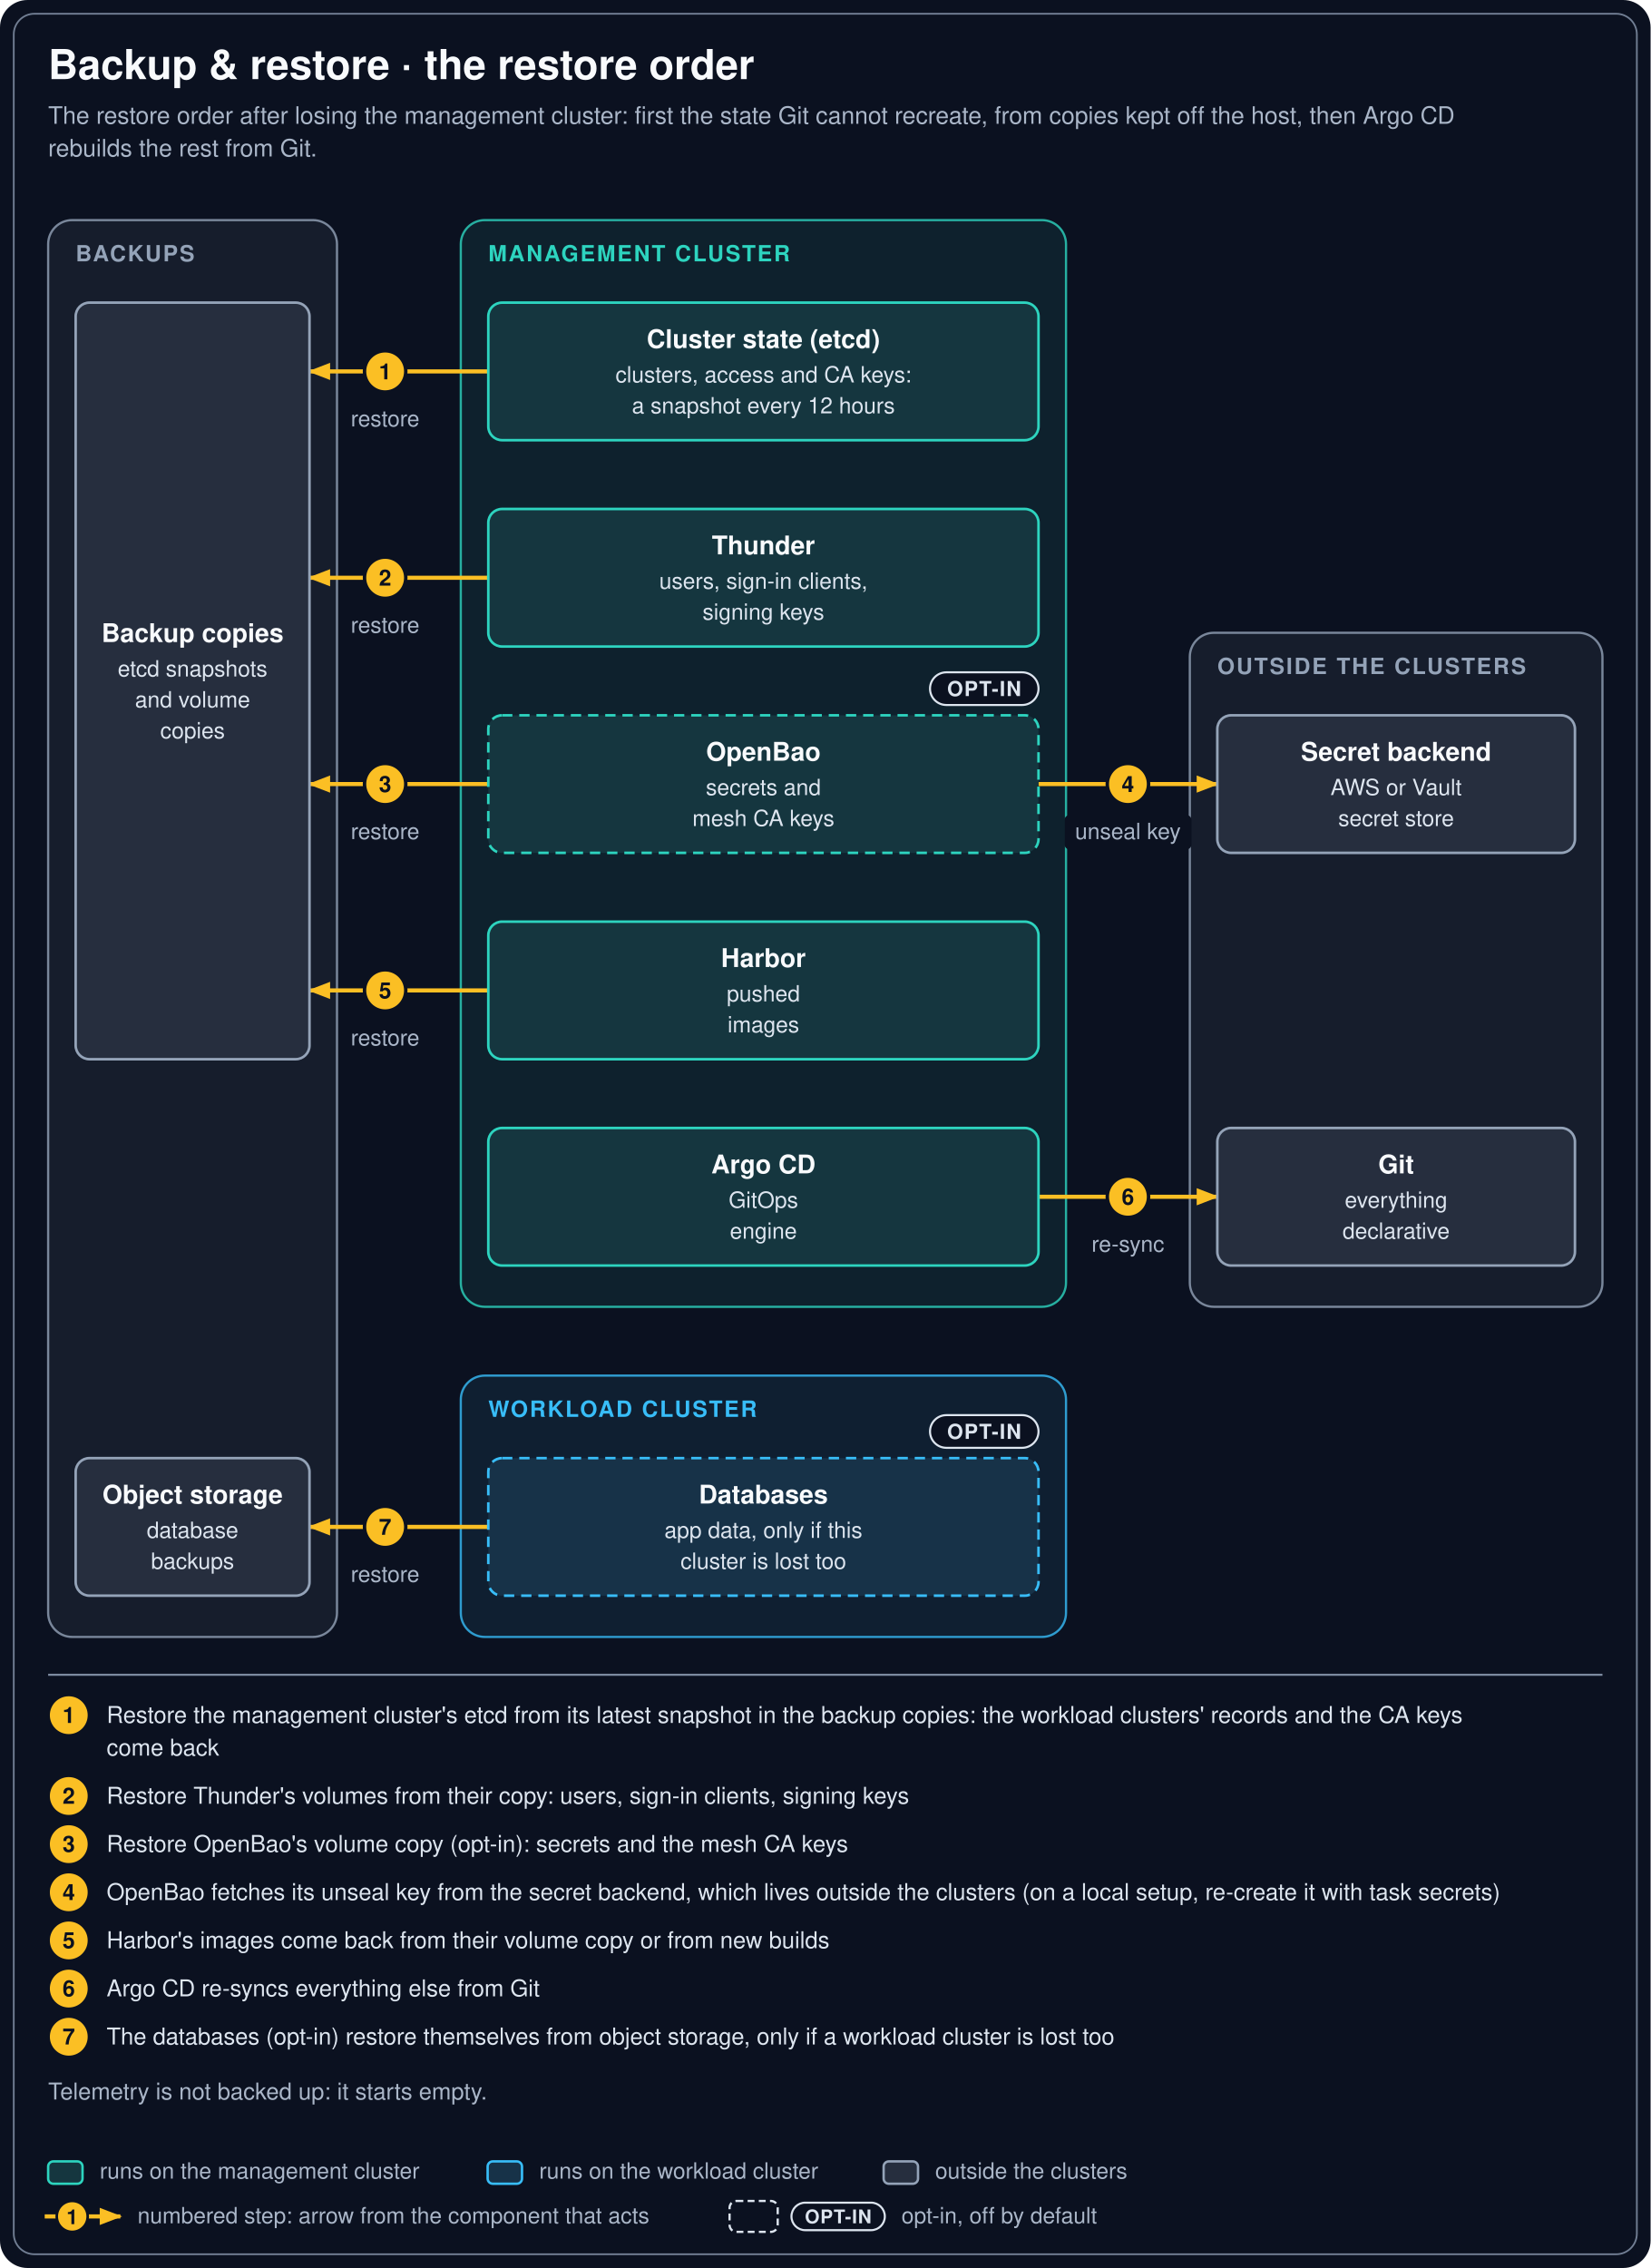
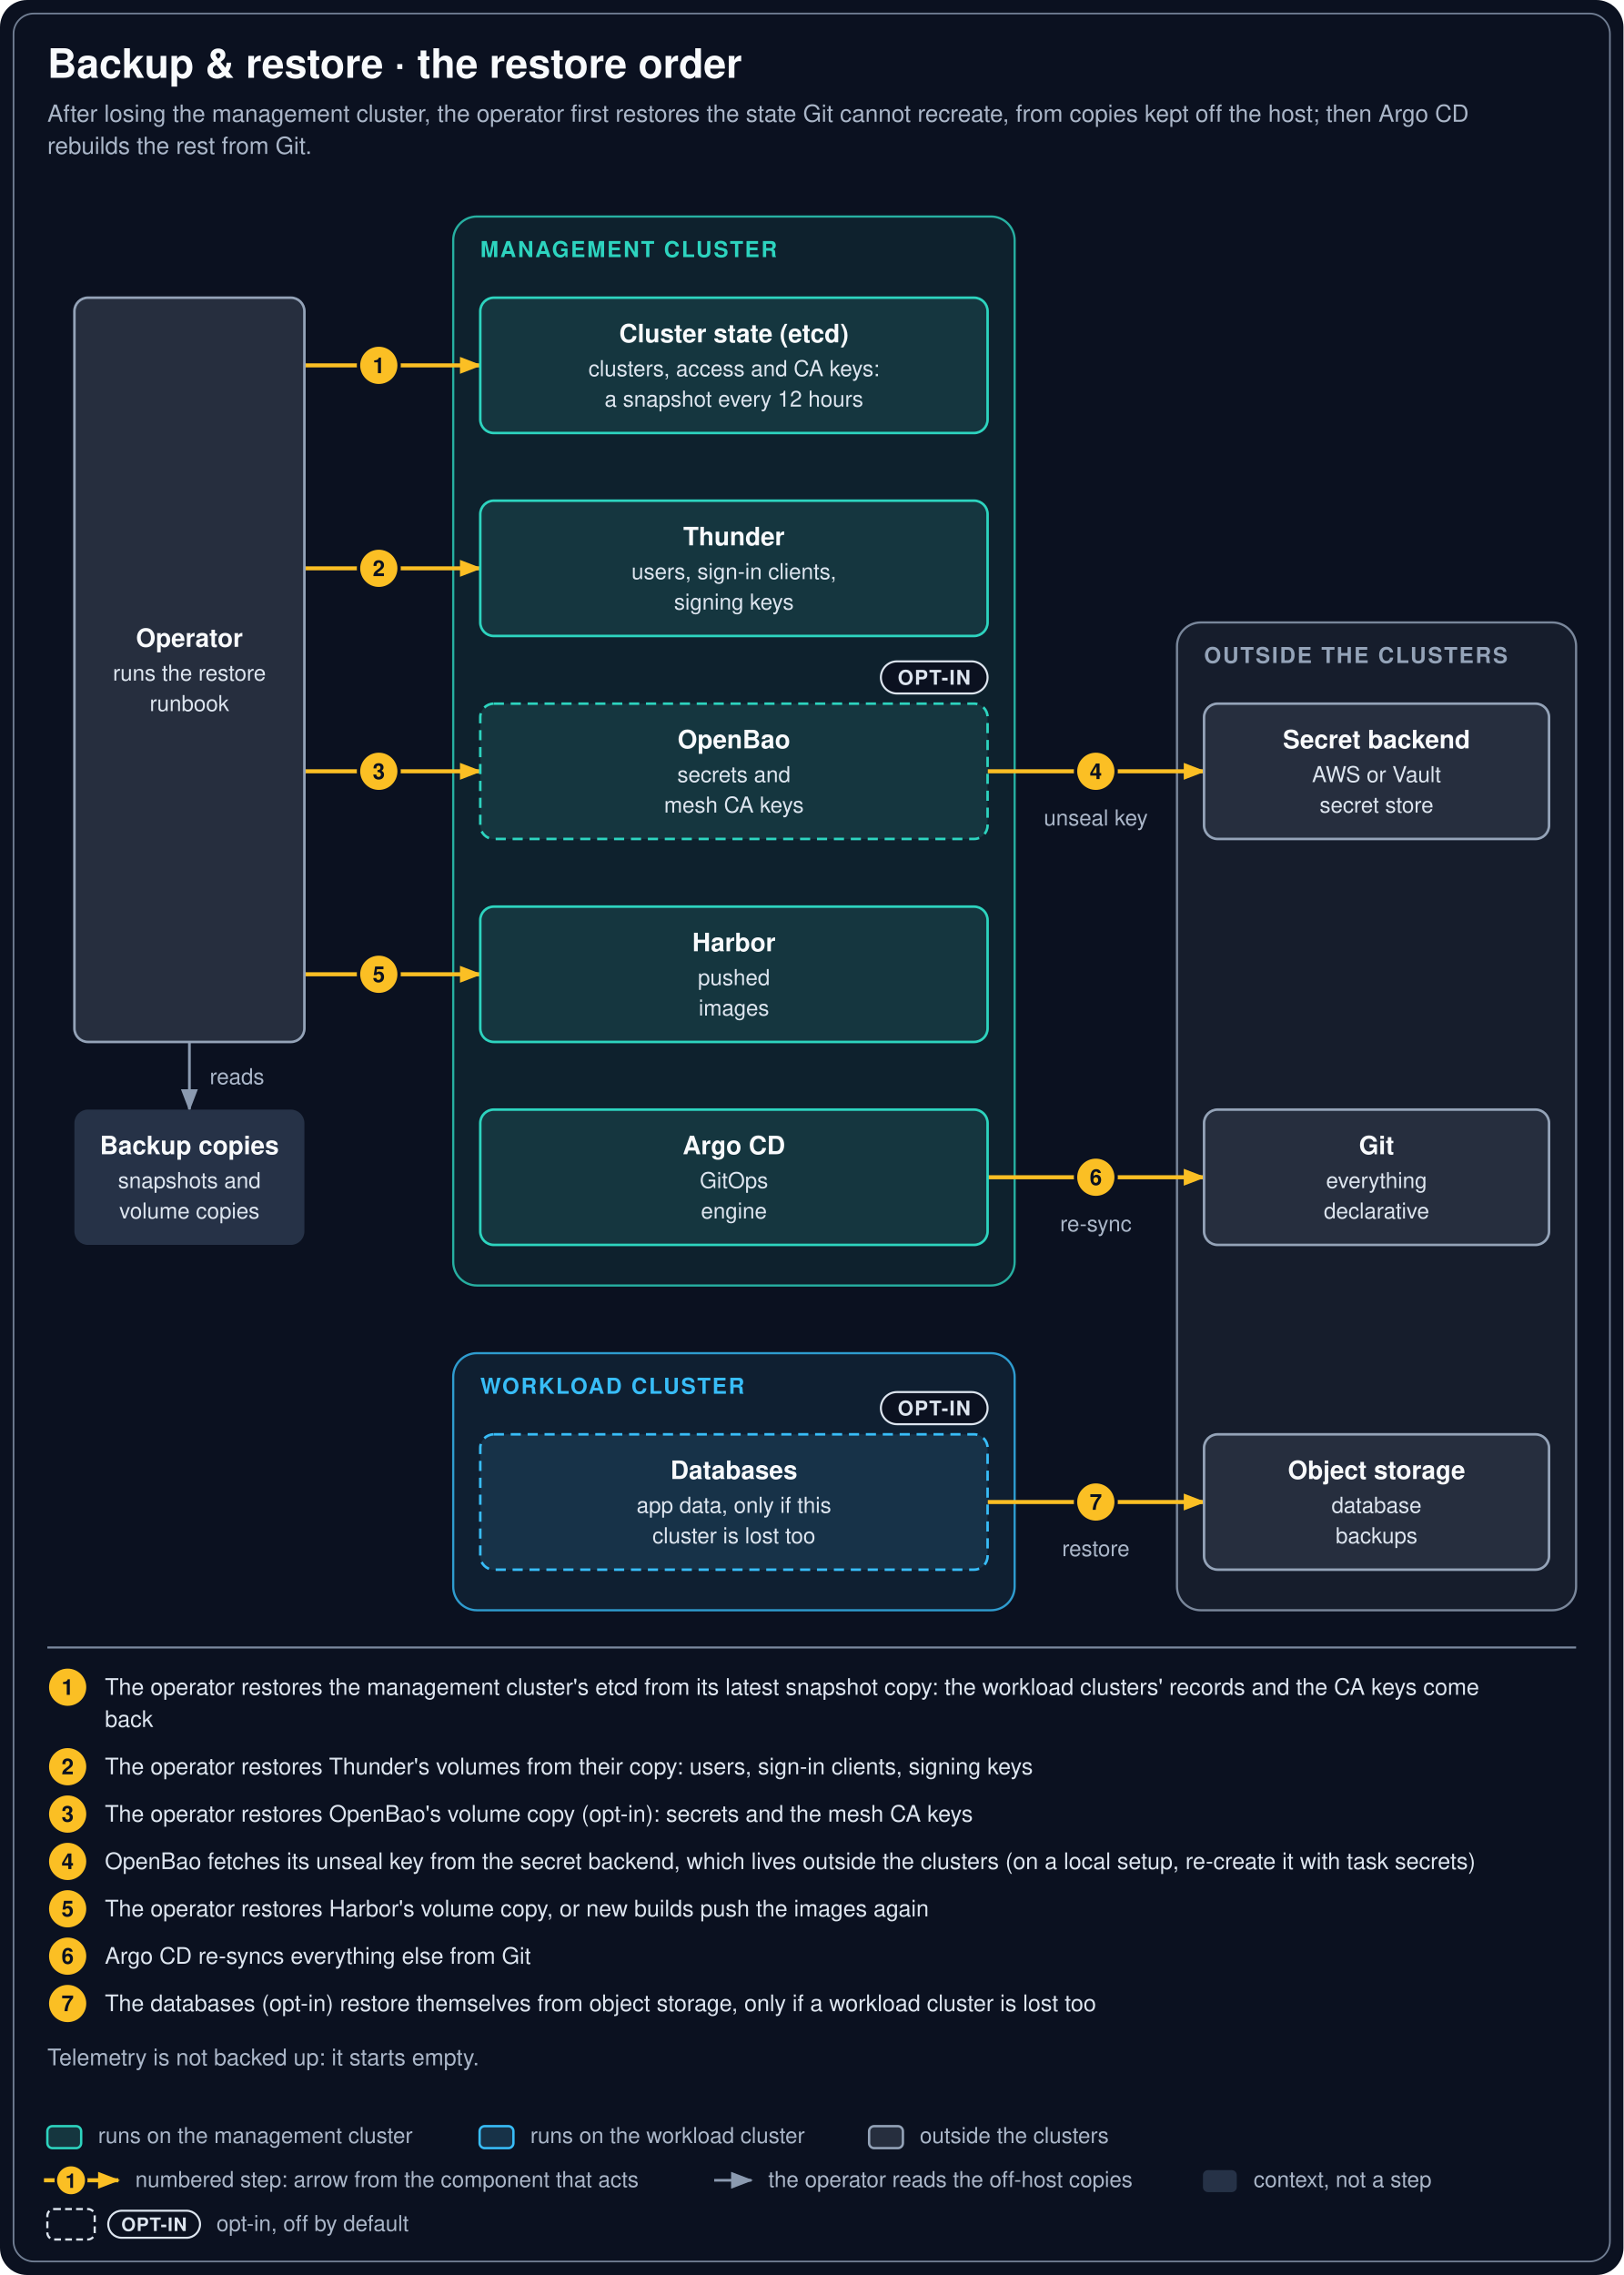
- <svg xmlns="http://www.w3.org/2000/svg" width="960" height="1319" viewBox="0 0 960 1319" role="img" aria-label="Backup &amp; restore · the restore order">
+ <svg xmlns="http://www.w3.org/2000/svg" width="960" height="1345" viewBox="0 0 960 1345" role="img" aria-label="Backup &amp; restore · the restore order">
  <style>.s{font-family:'Segoe UI','Helvetica Neue',Helvetica,Arial,'Liberation Sans',sans-serif}.m{font-family:'JetBrains Mono',SFMono-Regular,Menlo,Consolas,'Liberation Mono',monospace}.fx{fill:none;stroke-width:3.4;stroke-linecap:round;stroke-dasharray:4 10;opacity:0;animation:fxdash .9s linear infinite,fxseq 10.20s linear infinite both}@keyframes fxdash{to{stroke-dashoffset:-14}}@keyframes fxseq{0%{opacity:0}3%{opacity:1}25.9%{opacity:1}30.9%{opacity:0}100%{opacity:0}}@media (prefers-reduced-motion:reduce){.fx{animation:none;opacity:0}}</style>
  <defs>
+     <marker id="ah8b9ab0" markerWidth="13" markerHeight="10" refX="12" refY="5" orient="auto" markerUnits="userSpaceOnUse">
+       <path d="M0,0 L13,5 L0,10 z" fill="#8b9ab0" />
+     </marker>
+     <marker id="as8b9ab0" markerWidth="13" markerHeight="10" refX="1" refY="5" orient="auto" markerUnits="userSpaceOnUse">
+       <path d="M13,0 L0,5 L13,10 z" fill="#8b9ab0" />
+     </marker>
    <marker id="ahfbbf24" markerWidth="13" markerHeight="10" refX="12" refY="5" orient="auto" markerUnits="userSpaceOnUse">
      <path d="M0,0 L13,5 L0,10 z" fill="#fbbf24" />
    </marker>
    <marker id="asfbbf24" markerWidth="13" markerHeight="10" refX="1" refY="5" orient="auto" markerUnits="userSpaceOnUse">
      <path d="M13,0 L0,5 L13,10 z" fill="#fbbf24" />
    </marker>
  </defs>
-   <rect width="960" height="1319" rx="16" fill="#0b1120" />
-   <rect x="8" y="8" width="944" height="1303" rx="12" fill="none" stroke="#8b9ab0" stroke-opacity=".8" />
-   <rect x="28" y="128" width="168" height="824" rx="14" fill="#161d2c" stroke="#94a3b8" stroke-opacity=".8" stroke-width="1.3" />
-   <text class="s" x="44.0" y="152.0" font-size="13" fill="#94a3b8" font-weight="700" letter-spacing="1.0">BACKUPS</text>
-   <rect x="268" y="128" width="352" height="632" rx="14" fill="#0e212d" stroke="#2dd4bf" stroke-opacity=".8" stroke-width="1.3" />
+   <rect width="960" height="1345" rx="16" fill="#0b1120" />
+   <rect x="8" y="8" width="944" height="1329" rx="12" fill="none" stroke="#8b9ab0" stroke-opacity=".8" />
+   <rect x="268" y="128" width="332" height="632" rx="14" fill="#0e212d" stroke="#2dd4bf" stroke-opacity=".8" stroke-width="1.3" />
  <text class="s" x="284.0" y="152.0" font-size="13" fill="#2dd4bf" font-weight="700" letter-spacing="1.0">MANAGEMENT CLUSTER</text>
-   <rect x="268" y="800" width="352" height="152" rx="14" fill="#0f1f31" stroke="#38bdf8" stroke-opacity=".8" stroke-width="1.3" />
+   <rect x="268" y="800" width="332" height="152" rx="14" fill="#0f1f31" stroke="#38bdf8" stroke-opacity=".8" stroke-width="1.3" />
  <text class="s" x="284.0" y="824.0" font-size="13" fill="#38bdf8" font-weight="700" letter-spacing="1.0">WORKLOAD CLUSTER</text>
-   <rect x="692" y="368" width="240" height="392" rx="14" fill="#161d2c" stroke="#94a3b8" stroke-opacity=".8" stroke-width="1.3" />
-   <text class="s" x="708.0" y="392.0" font-size="13" fill="#94a3b8" font-weight="700" letter-spacing="1.0">OUTSIDE THE CLUSTERS</text>
-   <path d="M 284.0 216.0 L 180.0 216.0" fill="none" stroke="#fbbf24" stroke-width="2.4" stroke-linejoin="round" marker-end="url(#ahfbbf24)" />
-   <path d="M 284.0 336.0 L 180.0 336.0" fill="none" stroke="#fbbf24" stroke-width="2.4" stroke-linejoin="round" marker-end="url(#ahfbbf24)" />
-   <path d="M 284.0 456.0 L 180.0 456.0" fill="none" stroke="#fbbf24" stroke-width="2.4" stroke-linejoin="round" marker-end="url(#ahfbbf24)" />
-   <path d="M 284.0 576.0 L 180.0 576.0" fill="none" stroke="#fbbf24" stroke-width="2.4" stroke-linejoin="round" marker-end="url(#ahfbbf24)" />
-   <path d="M 604.0 456.0 L 708.0 456.0" fill="none" stroke="#fbbf24" stroke-width="2.4" stroke-linejoin="round" marker-end="url(#ahfbbf24)" />
-   <path d="M 604.0 696.0 L 708.0 696.0" fill="none" stroke="#fbbf24" stroke-width="2.4" stroke-linejoin="round" marker-end="url(#ahfbbf24)" />
-   <path d="M 284.0 888.0 L 180.0 888.0" fill="none" stroke="#fbbf24" stroke-width="2.4" stroke-linejoin="round" marker-end="url(#ahfbbf24)" />
-   <path class="fx" d="M 284.0 216.0 L 180.0 216.0" stroke="#fde5a7" style="animation-delay:0s,0.00s" />
-   <path class="fx" d="M 284.0 336.0 L 180.0 336.0" stroke="#fde5a7" style="animation-delay:0s,1.10s" />
-   <path class="fx" d="M 284.0 456.0 L 180.0 456.0" stroke="#fde5a7" style="animation-delay:0s,2.20s" />
-   <path class="fx" d="M 284.0 576.0 L 180.0 576.0" stroke="#fde5a7" style="animation-delay:0s,4.40s" />
-   <path class="fx" d="M 604.0 456.0 L 708.0 456.0" stroke="#fde5a7" style="animation-delay:0s,3.30s" />
-   <path class="fx" d="M 604.0 696.0 L 708.0 696.0" stroke="#fde5a7" style="animation-delay:0s,5.50s" />
-   <path class="fx" d="M 284.0 888.0 L 180.0 888.0" stroke="#fde5a7" style="animation-delay:0s,6.60s" />
+   <rect x="696" y="368" width="236" height="584" rx="14" fill="#161d2c" stroke="#94a3b8" stroke-opacity=".8" stroke-width="1.3" />
+   <text class="s" x="712.0" y="392.0" font-size="13" fill="#94a3b8" font-weight="700" letter-spacing="1.0">OUTSIDE THE CLUSTERS</text>
+   <path d="M 180.0 216.0 L 284.0 216.0" fill="none" stroke="#fbbf24" stroke-width="2.4" stroke-linejoin="round" marker-end="url(#ahfbbf24)" />
+   <path d="M 180.0 336.0 L 284.0 336.0" fill="none" stroke="#fbbf24" stroke-width="2.4" stroke-linejoin="round" marker-end="url(#ahfbbf24)" />
+   <path d="M 180.0 456.0 L 284.0 456.0" fill="none" stroke="#fbbf24" stroke-width="2.4" stroke-linejoin="round" marker-end="url(#ahfbbf24)" />
+   <path d="M 180.0 576.0 L 284.0 576.0" fill="none" stroke="#fbbf24" stroke-width="2.4" stroke-linejoin="round" marker-end="url(#ahfbbf24)" />
+   <path d="M 112.0 616.0 L 112.0 656.0" fill="none" stroke="#8b9ab0" stroke-width="1.6" stroke-linejoin="round" marker-end="url(#ah8b9ab0)" />
+   <path d="M 584.0 456.0 L 712.0 456.0" fill="none" stroke="#fbbf24" stroke-width="2.4" stroke-linejoin="round" marker-end="url(#ahfbbf24)" />
+   <path d="M 584.0 696.0 L 712.0 696.0" fill="none" stroke="#fbbf24" stroke-width="2.4" stroke-linejoin="round" marker-end="url(#ahfbbf24)" />
+   <path d="M 584.0 888.0 L 712.0 888.0" fill="none" stroke="#fbbf24" stroke-width="2.4" stroke-linejoin="round" marker-end="url(#ahfbbf24)" />
+   <path class="fx" d="M 180.0 216.0 L 284.0 216.0" stroke="#fde5a7" style="animation-delay:0s,0.00s" />
+   <path class="fx" d="M 180.0 336.0 L 284.0 336.0" stroke="#fde5a7" style="animation-delay:0s,1.10s" />
+   <path class="fx" d="M 180.0 456.0 L 284.0 456.0" stroke="#fde5a7" style="animation-delay:0s,2.20s" />
+   <path class="fx" d="M 180.0 576.0 L 284.0 576.0" stroke="#fde5a7" style="animation-delay:0s,4.40s" />
+   <path class="fx" d="M 584.0 456.0 L 712.0 456.0" stroke="#fde5a7" style="animation-delay:0s,3.30s" />
+   <path class="fx" d="M 584.0 696.0 L 712.0 696.0" stroke="#fde5a7" style="animation-delay:0s,5.50s" />
+   <path class="fx" d="M 584.0 888.0 L 712.0 888.0" stroke="#fde5a7" style="animation-delay:0s,6.60s" />
  <rect x="44" y="176" width="136" height="440" rx="8" fill="#262e3e" stroke="#94a3b8" stroke-width="1.5" />
-   <text class="s" x="112.0" y="373.4" font-size="15" fill="#f8fafc" font-weight="600" text-anchor="middle">Backup copies</text>
-   <text class="s" x="112.0" y="393.4" font-size="13" fill="#dde5ef" text-anchor="middle">etcd snapshots</text>
-   <text class="s" x="112.0" y="411.4" font-size="13" fill="#dde5ef" text-anchor="middle">and volume</text>
-   <text class="s" x="112.0" y="429.4" font-size="13" fill="#dde5ef" text-anchor="middle">copies</text>
-   <rect x="44" y="848" width="136" height="80" rx="8" fill="#262e3e" stroke="#94a3b8" stroke-width="1.5" />
-   <text class="s" x="112.0" y="874.4" font-size="15" fill="#f8fafc" font-weight="600" text-anchor="middle">Object storage</text>
-   <text class="s" x="112.0" y="894.4" font-size="13" fill="#dde5ef" text-anchor="middle">database</text>
-   <text class="s" x="112.0" y="912.4" font-size="13" fill="#dde5ef" text-anchor="middle">backups</text>
-   <rect x="284" y="176" width="320" height="80" rx="8" fill="#15363f" stroke="#2dd4bf" stroke-width="1.5" />
-   <text class="s" x="444.0" y="202.4" font-size="15" fill="#f8fafc" font-weight="600" text-anchor="middle">Cluster state (etcd)</text>
-   <text class="s" x="444.0" y="222.4" font-size="13" fill="#dde5ef" text-anchor="middle">clusters, access and CA keys:</text>
-   <text class="s" x="444.0" y="240.4" font-size="13" fill="#dde5ef" text-anchor="middle">a snapshot every 12 hours</text>
-   <rect x="284" y="296" width="320" height="80" rx="8" fill="#15363f" stroke="#2dd4bf" stroke-width="1.5" />
-   <text class="s" x="444.0" y="322.4" font-size="15" fill="#f8fafc" font-weight="600" text-anchor="middle">Thunder</text>
-   <text class="s" x="444.0" y="342.4" font-size="13" fill="#dde5ef" text-anchor="middle">users, sign-in clients,</text>
-   <text class="s" x="444.0" y="360.4" font-size="13" fill="#dde5ef" text-anchor="middle">signing keys</text>
-   <rect x="284" y="416" width="320" height="80" rx="8" fill="#15363f" stroke="#2dd4bf" stroke-width="1.5" stroke-dasharray="6 4" />
-   <text class="s" x="444.0" y="442.4" font-size="15" fill="#f8fafc" font-weight="600" text-anchor="middle">OpenBao</text>
-   <text class="s" x="444.0" y="462.4" font-size="13" fill="#dde5ef" text-anchor="middle">secrets and</text>
-   <text class="s" x="444.0" y="480.4" font-size="13" fill="#dde5ef" text-anchor="middle">mesh CA keys</text>
-   <rect x="540.9" y="391" width="63.1" height="19" rx="9.5" fill="#0b1120" stroke="#dde5ef" stroke-width="1.2" />
-   <text class="s" x="572.4" y="404.8" font-size="12" font-weight="700" fill="#dde5ef" text-anchor="middle" letter-spacing="0.6">OPT-IN</text>
-   <rect x="284" y="536" width="320" height="80" rx="8" fill="#15363f" stroke="#2dd4bf" stroke-width="1.5" />
-   <text class="s" x="444.0" y="562.4" font-size="15" fill="#f8fafc" font-weight="600" text-anchor="middle">Harbor</text>
-   <text class="s" x="444.0" y="582.4" font-size="13" fill="#dde5ef" text-anchor="middle">pushed</text>
-   <text class="s" x="444.0" y="600.4" font-size="13" fill="#dde5ef" text-anchor="middle">images</text>
-   <rect x="284" y="656" width="320" height="80" rx="8" fill="#15363f" stroke="#2dd4bf" stroke-width="1.5" />
-   <text class="s" x="444.0" y="682.4" font-size="15" fill="#f8fafc" font-weight="600" text-anchor="middle">Argo CD</text>
-   <text class="s" x="444.0" y="702.4" font-size="13" fill="#dde5ef" text-anchor="middle">GitOps</text>
-   <text class="s" x="444.0" y="720.4" font-size="13" fill="#dde5ef" text-anchor="middle">engine</text>
-   <rect x="284" y="848" width="320" height="80" rx="8" fill="#173248" stroke="#38bdf8" stroke-width="1.5" stroke-dasharray="6 4" />
-   <text class="s" x="444.0" y="874.4" font-size="15" fill="#f8fafc" font-weight="600" text-anchor="middle">Databases</text>
-   <text class="s" x="444.0" y="894.4" font-size="13" fill="#dde5ef" text-anchor="middle">app data, only if this</text>
-   <text class="s" x="444.0" y="912.4" font-size="13" fill="#dde5ef" text-anchor="middle">cluster is lost too</text>
-   <rect x="540.9" y="823" width="63.1" height="19" rx="9.5" fill="#0b1120" stroke="#dde5ef" stroke-width="1.2" />
-   <text class="s" x="572.4" y="836.8" font-size="12" font-weight="700" fill="#dde5ef" text-anchor="middle" letter-spacing="0.6">OPT-IN</text>
-   <rect x="708" y="416" width="208" height="80" rx="8" fill="#262e3e" stroke="#94a3b8" stroke-width="1.5" />
-   <text class="s" x="812.0" y="442.4" font-size="15" fill="#f8fafc" font-weight="600" text-anchor="middle">Secret backend</text>
-   <text class="s" x="812.0" y="462.4" font-size="13" fill="#dde5ef" text-anchor="middle">AWS or Vault</text>
-   <text class="s" x="812.0" y="480.4" font-size="13" fill="#dde5ef" text-anchor="middle">secret store</text>
-   <rect x="708" y="656" width="208" height="80" rx="8" fill="#262e3e" stroke="#94a3b8" stroke-width="1.5" />
-   <text class="s" x="812.0" y="682.4" font-size="15" fill="#f8fafc" font-weight="600" text-anchor="middle">Git</text>
-   <text class="s" x="812.0" y="702.4" font-size="13" fill="#dde5ef" text-anchor="middle">everything</text>
-   <text class="s" x="812.0" y="720.4" font-size="13" fill="#dde5ef" text-anchor="middle">declarative</text>
+   <text class="s" x="112.0" y="382.4" font-size="15" fill="#f8fafc" font-weight="600" text-anchor="middle">Operator</text>
+   <text class="s" x="112.0" y="402.4" font-size="13" fill="#dde5ef" text-anchor="middle">runs the restore</text>
+   <text class="s" x="112.0" y="420.4" font-size="13" fill="#dde5ef" text-anchor="middle">runbook</text>
+   <rect x="44" y="656" width="136" height="80" rx="8" fill="#263247" stroke="none" stroke-width="0" />
+   <text class="s" x="112.0" y="682.4" font-size="15" fill="#f8fafc" font-weight="600" text-anchor="middle">Backup copies</text>
+   <text class="s" x="112.0" y="702.4" font-size="13" fill="#dde5ef" text-anchor="middle">snapshots and</text>
+   <text class="s" x="112.0" y="720.4" font-size="13" fill="#dde5ef" text-anchor="middle">volume copies</text>
+   <rect x="284" y="176" width="300" height="80" rx="8" fill="#15363f" stroke="#2dd4bf" stroke-width="1.5" />
+   <text class="s" x="434.0" y="202.4" font-size="15" fill="#f8fafc" font-weight="600" text-anchor="middle">Cluster state (etcd)</text>
+   <text class="s" x="434.0" y="222.4" font-size="13" fill="#dde5ef" text-anchor="middle">clusters, access and CA keys:</text>
+   <text class="s" x="434.0" y="240.4" font-size="13" fill="#dde5ef" text-anchor="middle">a snapshot every 12 hours</text>
+   <rect x="284" y="296" width="300" height="80" rx="8" fill="#15363f" stroke="#2dd4bf" stroke-width="1.5" />
+   <text class="s" x="434.0" y="322.4" font-size="15" fill="#f8fafc" font-weight="600" text-anchor="middle">Thunder</text>
+   <text class="s" x="434.0" y="342.4" font-size="13" fill="#dde5ef" text-anchor="middle">users, sign-in clients,</text>
+   <text class="s" x="434.0" y="360.4" font-size="13" fill="#dde5ef" text-anchor="middle">signing keys</text>
+   <rect x="284" y="416" width="300" height="80" rx="8" fill="#15363f" stroke="#2dd4bf" stroke-width="1.5" stroke-dasharray="6 4" />
+   <text class="s" x="434.0" y="442.4" font-size="15" fill="#f8fafc" font-weight="600" text-anchor="middle">OpenBao</text>
+   <text class="s" x="434.0" y="462.4" font-size="13" fill="#dde5ef" text-anchor="middle">secrets and</text>
+   <text class="s" x="434.0" y="480.4" font-size="13" fill="#dde5ef" text-anchor="middle">mesh CA keys</text>
+   <rect x="520.9" y="391" width="63.1" height="19" rx="9.5" fill="#0b1120" stroke="#dde5ef" stroke-width="1.2" />
+   <text class="s" x="552.4" y="404.8" font-size="12" font-weight="700" fill="#dde5ef" text-anchor="middle" letter-spacing="0.6">OPT-IN</text>
+   <rect x="284" y="536" width="300" height="80" rx="8" fill="#15363f" stroke="#2dd4bf" stroke-width="1.5" />
+   <text class="s" x="434.0" y="562.4" font-size="15" fill="#f8fafc" font-weight="600" text-anchor="middle">Harbor</text>
+   <text class="s" x="434.0" y="582.4" font-size="13" fill="#dde5ef" text-anchor="middle">pushed</text>
+   <text class="s" x="434.0" y="600.4" font-size="13" fill="#dde5ef" text-anchor="middle">images</text>
+   <rect x="284" y="656" width="300" height="80" rx="8" fill="#15363f" stroke="#2dd4bf" stroke-width="1.5" />
+   <text class="s" x="434.0" y="682.4" font-size="15" fill="#f8fafc" font-weight="600" text-anchor="middle">Argo CD</text>
+   <text class="s" x="434.0" y="702.4" font-size="13" fill="#dde5ef" text-anchor="middle">GitOps</text>
+   <text class="s" x="434.0" y="720.4" font-size="13" fill="#dde5ef" text-anchor="middle">engine</text>
+   <rect x="284" y="848" width="300" height="80" rx="8" fill="#173248" stroke="#38bdf8" stroke-width="1.5" stroke-dasharray="6 4" />
+   <text class="s" x="434.0" y="874.4" font-size="15" fill="#f8fafc" font-weight="600" text-anchor="middle">Databases</text>
+   <text class="s" x="434.0" y="894.4" font-size="13" fill="#dde5ef" text-anchor="middle">app data, only if this</text>
+   <text class="s" x="434.0" y="912.4" font-size="13" fill="#dde5ef" text-anchor="middle">cluster is lost too</text>
+   <rect x="520.9" y="823" width="63.1" height="19" rx="9.5" fill="#0b1120" stroke="#dde5ef" stroke-width="1.2" />
+   <text class="s" x="552.4" y="836.8" font-size="12" font-weight="700" fill="#dde5ef" text-anchor="middle" letter-spacing="0.6">OPT-IN</text>
+   <rect x="712" y="416" width="204" height="80" rx="8" fill="#262e3e" stroke="#94a3b8" stroke-width="1.5" />
+   <text class="s" x="814.0" y="442.4" font-size="15" fill="#f8fafc" font-weight="600" text-anchor="middle">Secret backend</text>
+   <text class="s" x="814.0" y="462.4" font-size="13" fill="#dde5ef" text-anchor="middle">AWS or Vault</text>
+   <text class="s" x="814.0" y="480.4" font-size="13" fill="#dde5ef" text-anchor="middle">secret store</text>
+   <rect x="712" y="656" width="204" height="80" rx="8" fill="#262e3e" stroke="#94a3b8" stroke-width="1.5" />
+   <text class="s" x="814.0" y="682.4" font-size="15" fill="#f8fafc" font-weight="600" text-anchor="middle">Git</text>
+   <text class="s" x="814.0" y="702.4" font-size="13" fill="#dde5ef" text-anchor="middle">everything</text>
+   <text class="s" x="814.0" y="720.4" font-size="13" fill="#dde5ef" text-anchor="middle">declarative</text>
+   <rect x="712" y="848" width="204" height="80" rx="8" fill="#262e3e" stroke="#94a3b8" stroke-width="1.5" />
+   <text class="s" x="814.0" y="874.4" font-size="15" fill="#f8fafc" font-weight="600" text-anchor="middle">Object storage</text>
+   <text class="s" x="814.0" y="894.4" font-size="13" fill="#dde5ef" text-anchor="middle">database</text>
+   <text class="s" x="814.0" y="912.4" font-size="13" fill="#dde5ef" text-anchor="middle">backups</text>
  <text class="s" x="28.0" y="46.0" font-size="24" fill="#f8fafc" font-weight="700">Backup &amp; restore · the restore order</text>
-   <text class="s" x="28.0" y="72.0" font-size="14" fill="#aab6c8">The restore order after losing the management cluster: first the state Git cannot recreate, from copies kept off the host, then Argo CD</text>
+   <text class="s" x="28.0" y="72.0" font-size="14" fill="#aab6c8">After losing the management cluster, the operator first restores the state Git cannot recreate, from copies kept off the host; then Argo CD</text>
  <text class="s" x="28.0" y="91.0" font-size="14" fill="#aab6c8">rebuilds the rest from Git.</text>
-   <rect x="198.6" y="234.0" width="50.9" height="20.0" rx="3" fill="#0b1120" />
-   <text class="s" x="224.0" y="248.0" font-size="13" fill="#aab6c8" text-anchor="middle">restore</text>
  <circle cx="224.0" cy="216.0" r="12" fill="#fbbf24" stroke="#0b1120" stroke-width="2" />
  <text class="s" x="224.0" y="220.6" font-size="13" font-weight="700" fill="#0b1120" text-anchor="middle">1</text>
-   <rect x="198.6" y="354.0" width="50.9" height="20.0" rx="3" fill="#0b1120" />
-   <text class="s" x="224.0" y="368.0" font-size="13" fill="#aab6c8" text-anchor="middle">restore</text>
  <circle cx="224.0" cy="336.0" r="12" fill="#fbbf24" stroke="#0b1120" stroke-width="2" />
  <text class="s" x="224.0" y="340.6" font-size="13" font-weight="700" fill="#0b1120" text-anchor="middle">2</text>
-   <rect x="198.6" y="474.0" width="50.9" height="20.0" rx="3" fill="#0b1120" />
-   <text class="s" x="224.0" y="488.0" font-size="13" fill="#aab6c8" text-anchor="middle">restore</text>
  <circle cx="224.0" cy="456.0" r="12" fill="#fbbf24" stroke="#0b1120" stroke-width="2" />
  <text class="s" x="224.0" y="460.6" font-size="13" font-weight="700" fill="#0b1120" text-anchor="middle">3</text>
-   <rect x="198.6" y="594.0" width="50.9" height="20.0" rx="3" fill="#0b1120" />
-   <text class="s" x="224.0" y="608.0" font-size="13" fill="#aab6c8" text-anchor="middle">restore</text>
  <circle cx="224.0" cy="576.0" r="12" fill="#fbbf24" stroke="#0b1120" stroke-width="2" />
  <text class="s" x="224.0" y="580.6" font-size="13" font-weight="700" fill="#0b1120" text-anchor="middle">5</text>
-   <rect x="619.1" y="474.0" width="73.9" height="20.0" rx="3" fill="#0b1120" />
-   <text class="s" x="656.0" y="488.0" font-size="13" fill="#aab6c8" text-anchor="middle">unseal key</text>
-   <circle cx="656.0" cy="456.0" r="12" fill="#fbbf24" stroke="#0b1120" stroke-width="2" />
-   <text class="s" x="656.0" y="460.6" font-size="13" font-weight="700" fill="#0b1120" text-anchor="middle">4</text>
-   <rect x="629.4" y="714.0" width="53.2" height="20.0" rx="3" fill="#0b1120" />
-   <text class="s" x="656.0" y="728.0" font-size="13" fill="#aab6c8" text-anchor="middle">re-sync</text>
-   <circle cx="656.0" cy="696.0" r="12" fill="#fbbf24" stroke="#0b1120" stroke-width="2" />
-   <text class="s" x="656.0" y="700.6" font-size="13" font-weight="700" fill="#0b1120" text-anchor="middle">6</text>
-   <rect x="198.6" y="906.0" width="50.9" height="20.0" rx="3" fill="#0b1120" />
-   <text class="s" x="224.0" y="920.0" font-size="13" fill="#aab6c8" text-anchor="middle">restore</text>
-   <circle cx="224.0" cy="888.0" r="12" fill="#fbbf24" stroke="#0b1120" stroke-width="2" />
-   <text class="s" x="224.0" y="892.6" font-size="13" font-weight="700" fill="#0b1120" text-anchor="middle">7</text>
+   <rect x="120.0" y="627.0" width="42.5" height="20.0" rx="3" fill="#0b1120" />
+   <text class="s" x="124.0" y="641.0" font-size="13" fill="#aab6c8">reads</text>
+   <rect x="611.1" y="474.0" width="73.9" height="20.0" rx="3" fill="#0b1120" />
+   <text class="s" x="648.0" y="488.0" font-size="13" fill="#aab6c8" text-anchor="middle">unseal key</text>
+   <circle cx="648.0" cy="456.0" r="12" fill="#fbbf24" stroke="#0b1120" stroke-width="2" />
+   <text class="s" x="648.0" y="460.6" font-size="13" font-weight="700" fill="#0b1120" text-anchor="middle">4</text>
+   <rect x="621.4" y="714.0" width="53.2" height="20.0" rx="3" fill="#0b1120" />
+   <text class="s" x="648.0" y="728.0" font-size="13" fill="#aab6c8" text-anchor="middle">re-sync</text>
+   <circle cx="648.0" cy="696.0" r="12" fill="#fbbf24" stroke="#0b1120" stroke-width="2" />
+   <text class="s" x="648.0" y="700.6" font-size="13" font-weight="700" fill="#0b1120" text-anchor="middle">6</text>
+   <rect x="622.6" y="906.0" width="50.9" height="20.0" rx="3" fill="#0b1120" />
+   <text class="s" x="648.0" y="920.0" font-size="13" fill="#aab6c8" text-anchor="middle">restore</text>
+   <circle cx="648.0" cy="888.0" r="12" fill="#fbbf24" stroke="#0b1120" stroke-width="2" />
+   <text class="s" x="648.0" y="892.6" font-size="13" font-weight="700" fill="#0b1120" text-anchor="middle">7</text>
  <line x1="28" y1="974" x2="932" y2="974" stroke="#7c8aa0" stroke-width="1.2" />
  <circle cx="40" cy="997.5" r="11" fill="#fbbf24" />
  <text class="s" x="40" y="1002" font-size="13" font-weight="700" fill="#0b1120" text-anchor="middle">1</text>
-   <text class="s" x="62.0" y="1002.0" font-size="13.5" fill="#dde5ef">Restore the management cluster's etcd from its latest snapshot in the backup copies: the workload clusters' records and the CA keys</text>
-   <text class="s" x="62.0" y="1021.0" font-size="13.5" fill="#dde5ef">come back</text>
+   <text class="s" x="62.0" y="1002.0" font-size="13.5" fill="#dde5ef">The operator restores the management cluster's etcd from its latest snapshot copy: the workload clusters' records and the CA keys come</text>
+   <text class="s" x="62.0" y="1021.0" font-size="13.5" fill="#dde5ef">back</text>
  <circle cx="40" cy="1044.5" r="11" fill="#fbbf24" />
  <text class="s" x="40" y="1049" font-size="13" font-weight="700" fill="#0b1120" text-anchor="middle">2</text>
-   <text class="s" x="62.0" y="1049.0" font-size="13.5" fill="#dde5ef">Restore Thunder's volumes from their copy: users, sign-in clients, signing keys</text>
+   <text class="s" x="62.0" y="1049.0" font-size="13.5" fill="#dde5ef">The operator restores Thunder's volumes from their copy: users, sign-in clients, signing keys</text>
  <circle cx="40" cy="1072.5" r="11" fill="#fbbf24" />
  <text class="s" x="40" y="1077" font-size="13" font-weight="700" fill="#0b1120" text-anchor="middle">3</text>
-   <text class="s" x="62.0" y="1077.0" font-size="13.5" fill="#dde5ef">Restore OpenBao's volume copy (opt-in): secrets and the mesh CA keys</text>
+   <text class="s" x="62.0" y="1077.0" font-size="13.5" fill="#dde5ef">The operator restores OpenBao's volume copy (opt-in): secrets and the mesh CA keys</text>
  <circle cx="40" cy="1100.5" r="11" fill="#fbbf24" />
  <text class="s" x="40" y="1105" font-size="13" font-weight="700" fill="#0b1120" text-anchor="middle">4</text>
  <text class="s" x="62.0" y="1105.0" font-size="13.5" fill="#dde5ef">OpenBao fetches its unseal key from the secret backend, which lives outside the clusters (on a local setup, re-create it with task secrets)</text>
  <circle cx="40" cy="1128.5" r="11" fill="#fbbf24" />
  <text class="s" x="40" y="1133" font-size="13" font-weight="700" fill="#0b1120" text-anchor="middle">5</text>
-   <text class="s" x="62.0" y="1133.0" font-size="13.5" fill="#dde5ef">Harbor's images come back from their volume copy or from new builds</text>
+   <text class="s" x="62.0" y="1133.0" font-size="13.5" fill="#dde5ef">The operator restores Harbor's volume copy, or new builds push the images again</text>
  <circle cx="40" cy="1156.5" r="11" fill="#fbbf24" />
  <text class="s" x="40" y="1161" font-size="13" font-weight="700" fill="#0b1120" text-anchor="middle">6</text>
  <text class="s" x="62.0" y="1161.0" font-size="13.5" fill="#dde5ef">Argo CD re-syncs everything else from Git</text>
  <circle cx="40" cy="1184.5" r="11" fill="#fbbf24" />
  <text class="s" x="40" y="1189" font-size="13" font-weight="700" fill="#0b1120" text-anchor="middle">7</text>
  <text class="s" x="62.0" y="1189.0" font-size="13.5" fill="#dde5ef">The databases (opt-in) restore themselves from object storage, only if a workload cluster is lost too</text>
  <text class="s" x="28.0" y="1221.0" font-size="13.5" fill="#aab6c8">Telemetry is not backed up: it starts empty.</text>
  <rect x="28" y="1257" width="20" height="13" rx="3" fill="#15363f" stroke="#2dd4bf" stroke-width="1.4" />
  <text class="s" x="58.0" y="1267.0" font-size="13" fill="#aab6c8">runs on the management cluster</text>
  <rect x="283.605" y="1257" width="20" height="13" rx="3" fill="#173248" stroke="#38bdf8" stroke-width="1.4" />
  <text class="s" x="313.6" y="1267.0" font-size="13" fill="#aab6c8">runs on the workload cluster</text>
  <rect x="513.924" y="1257" width="20" height="13" rx="3" fill="#262e3e" stroke="#94a3b8" stroke-width="1.4" />
  <text class="s" x="543.9" y="1267.0" font-size="13" fill="#aab6c8">outside the clusters</text>
  <path d="M 26 1289 L 70 1289" stroke="#fbbf24" stroke-width="2.4" marker-end="url(#ahfbbf24)" />
  <circle cx="42" cy="1289" r="9" fill="#fbbf24" stroke="#0b1120" stroke-width="1.5" />
  <text class="s" x="42" y="1293.5" font-size="12" font-weight="700" fill="#0b1120" text-anchor="middle">1</text>
  <text class="s" x="80.0" y="1293.0" font-size="13" fill="#aab6c8">numbered step: arrow from the component that acts</text>
+   <path d="M 422.32 1289 L 444.32 1289" stroke="#8b9ab0" stroke-width="1.6" marker-end="url(#ah8b9ab0)" />
+   <text class="s" x="454.3" y="1293.0" font-size="13" fill="#aab6c8">the operator reads the off-host copies</text>
+   <rect x="711.343" y="1283" width="20" height="13" rx="3" fill="#263247" />
+   <text class="s" x="741.3" y="1293.0" font-size="13" fill="#aab6c8">context, not a step</text>
  <g>
-     <rect x="424.32" y="1280" width="28" height="18" rx="4" fill="none" stroke="#dde5ef" stroke-width="1.3" stroke-dasharray="4 2.5" />
-     <rect x="460.32" y="1281" width="54.3" height="16" rx="8" fill="none" stroke="#dde5ef" stroke-width="1.2" />
-     <text class="s" x="487.5" y="1293" font-size="11" font-weight="700" fill="#dde5ef" text-anchor="middle" letter-spacing="0.4">OPT-IN</text>
+     <rect x="28" y="1306" width="28" height="18" rx="4" fill="none" stroke="#dde5ef" stroke-width="1.3" stroke-dasharray="4 2.5" />
+     <rect x="64" y="1307" width="54.3" height="16" rx="8" fill="none" stroke="#dde5ef" stroke-width="1.2" />
+     <text class="s" x="91.1" y="1319" font-size="11" font-weight="700" fill="#dde5ef" text-anchor="middle" letter-spacing="0.4">OPT-IN</text>
  </g>
-   <text class="s" x="524.3" y="1293.0" font-size="13" fill="#aab6c8">opt-in, off by default</text>
+   <text class="s" x="128.0" y="1319.0" font-size="13" fill="#aab6c8">opt-in, off by default</text>
</svg>
